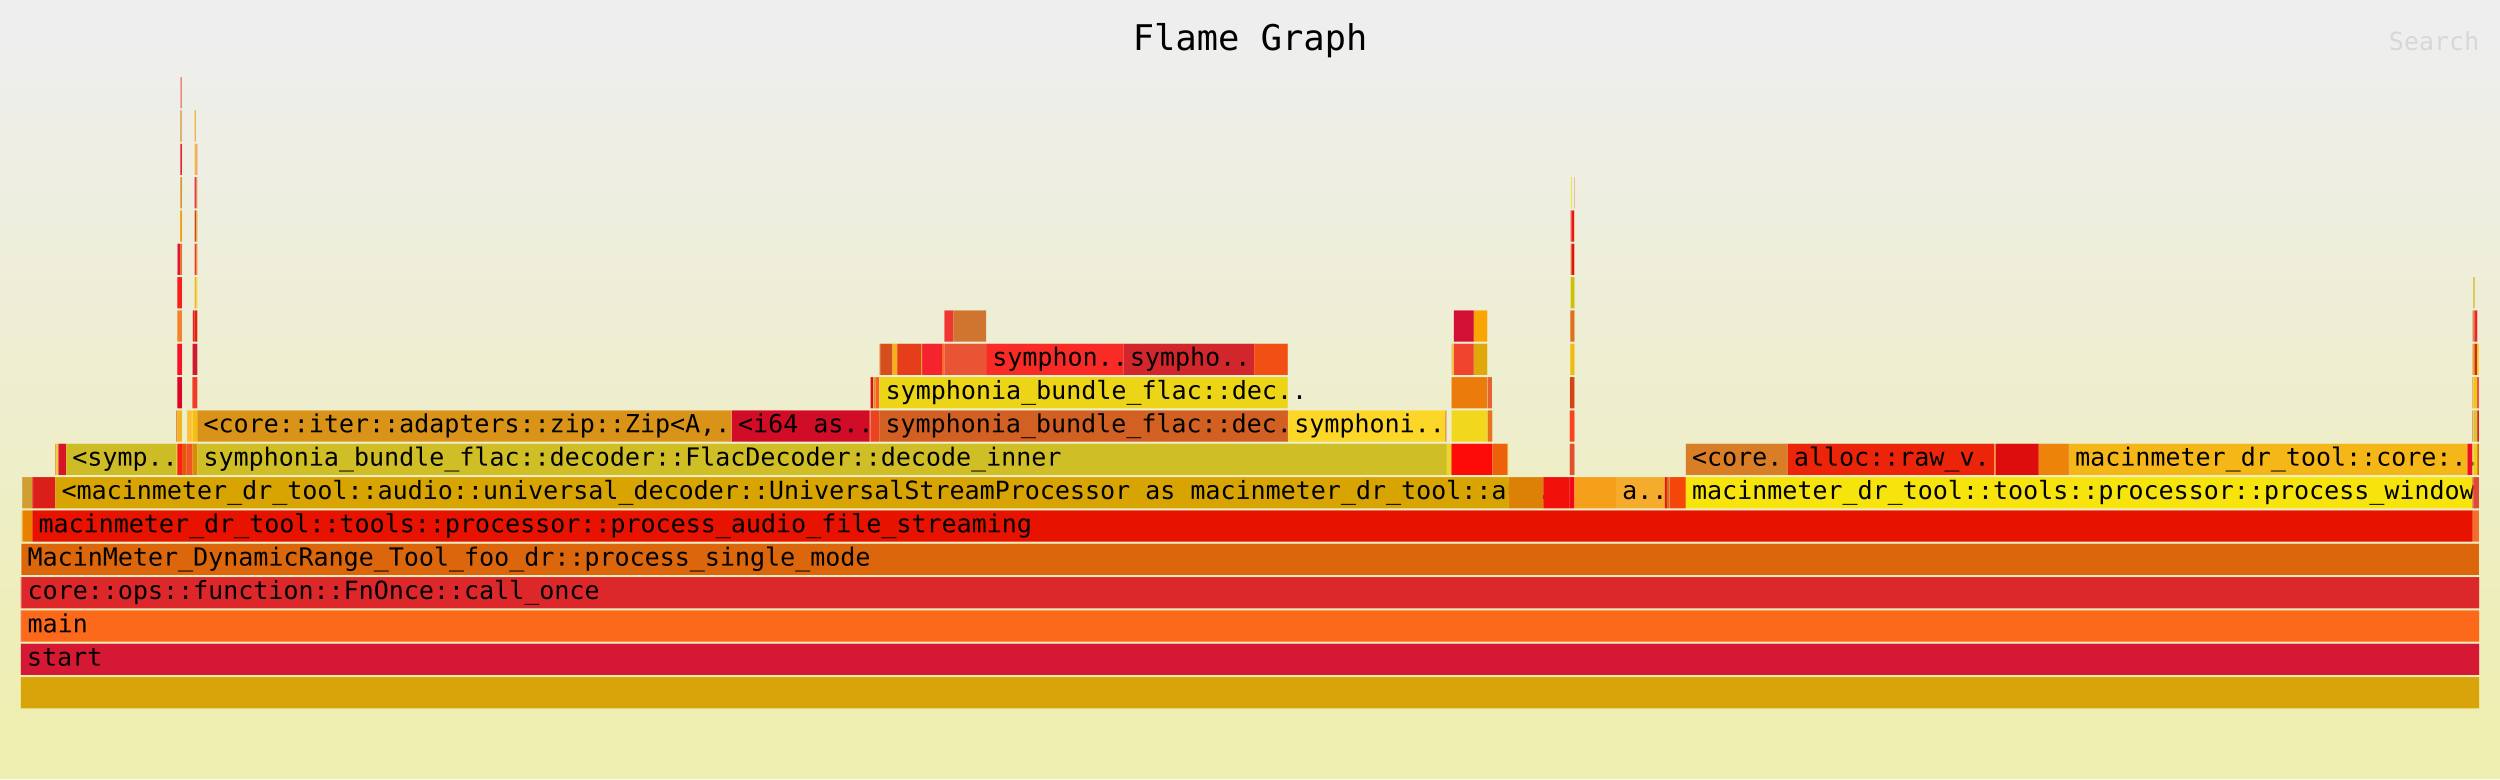
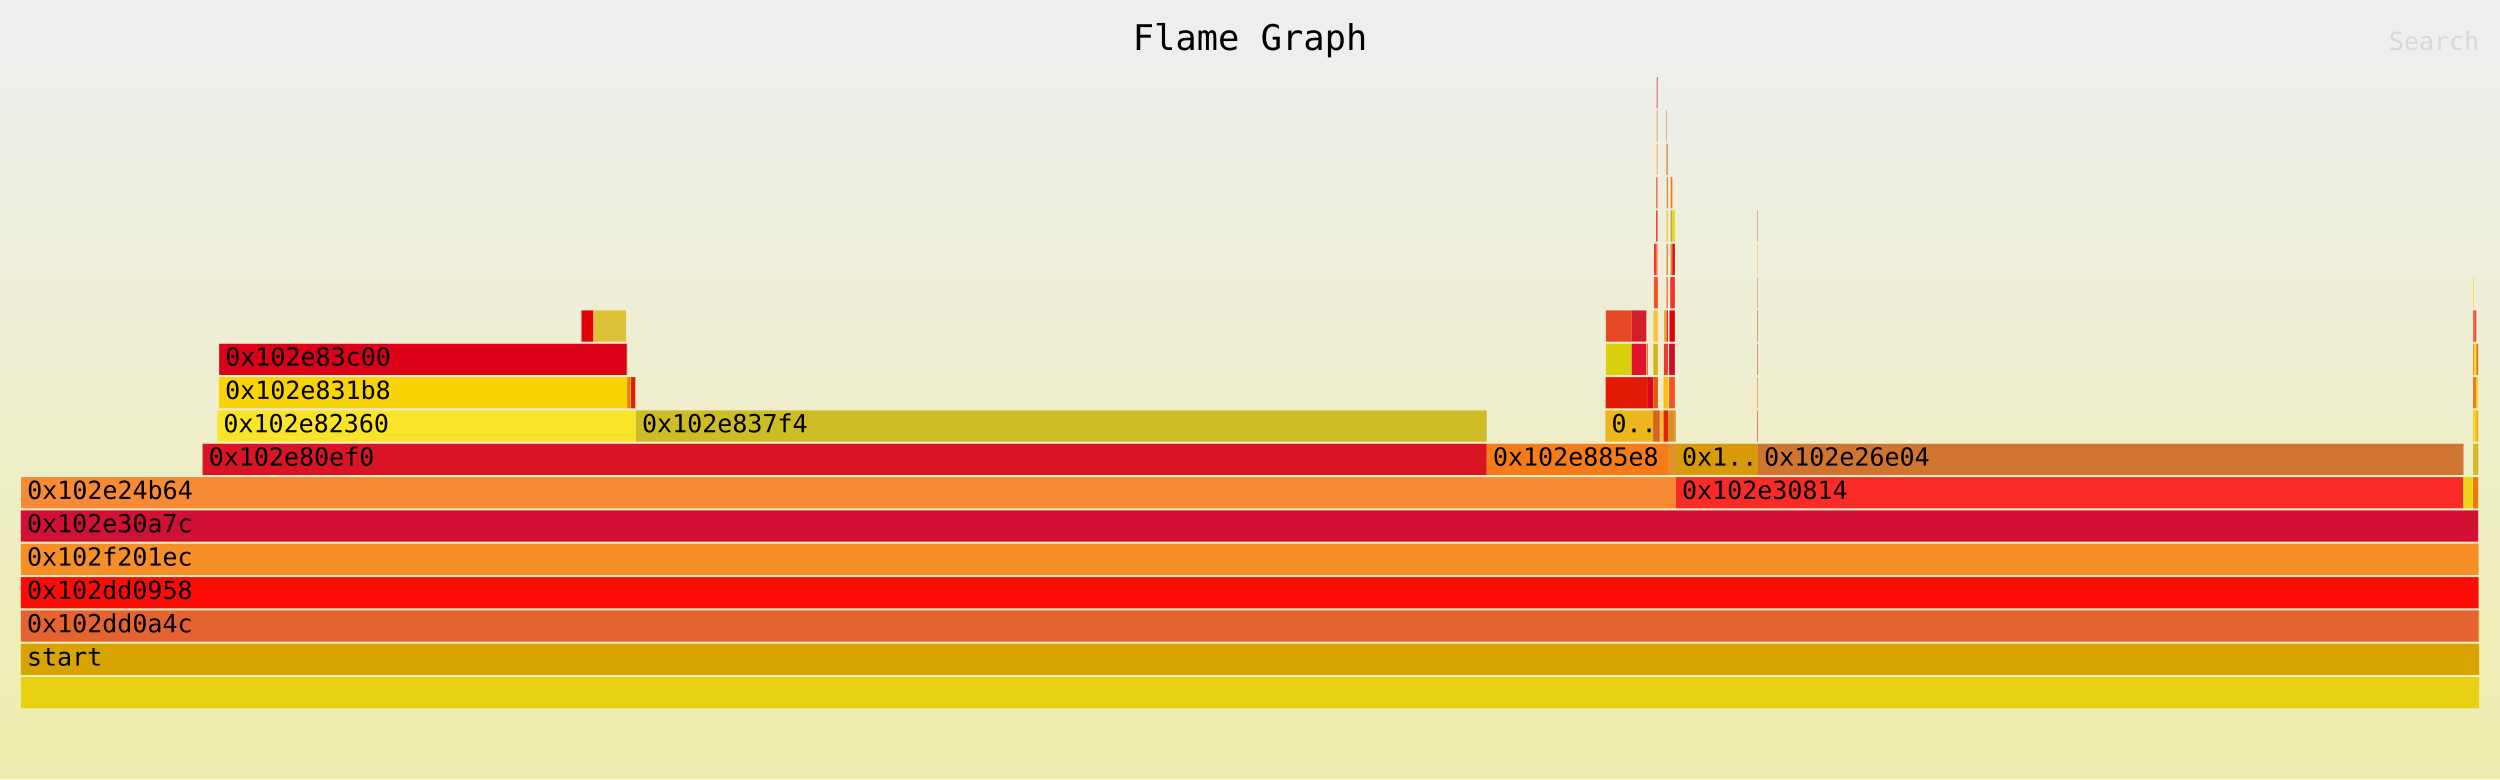
<svg xmlns="http://www.w3.org/2000/svg" xmlns:ns1="http://github.com/jonhoo/inferno" version="1.1" width="1200" height="374" viewBox="0 0 1200 374">
  <defs>
    <linearGradient id="background" y1="0" y2="1" x1="0" x2="0">
      <stop stop-color="#eeeeee" offset="5%" />
      <stop stop-color="#eeeeb0" offset="95%" />
    </linearGradient>
  </defs>
  <style type="text/css">
text { font-family:monospace; font-size:12px }
#title { text-anchor:middle; font-size:17px; }
#matched { text-anchor:end; }
#search { text-anchor:end; opacity:0.1; cursor:pointer; }
#search:hover, #search.show { opacity:1; }
#subtitle { text-anchor:middle; font-color:rgb(160,160,160); }
#unzoom { cursor:pointer; }
#frames &gt; *:hover { stroke:black; stroke-width:0.5; cursor:pointer; }
.hide { display:none; }
.parent { opacity:0.5; }
</style>
  <rect x="0" y="0" width="100%" height="374" fill="url(#background)" />
  <text id="title" fill="rgb(0,0,0)" x="50%" y="24.00">Flame Graph</text>
  <text id="details" fill="rgb(0,0,0)" x="10" y="357.00"> </text>
  <text id="unzoom" class="hide" fill="rgb(0,0,0)" x="10" y="24.00">Reset Zoom</text>
  <text id="search" fill="rgb(0,0,0)" x="1190" y="24.00">Search</text>
  <text id="matched" fill="rgb(0,0,0)" x="1190" y="357.00"> </text>
-   <svg id="frames" x="10" width="1180" total_samples="13024">
-     <g>
-       <rect x="0%" y="277" width="0.015%" height="15" fill="rgb(227,0,7)" ns1:x="0" ns1:w="2" />
-       <text x="0.25%" y="287.50" />
-     </g>
-     <g>
-       <rect x="0%" y="293" width="0.023%" height="15" fill="rgb(217,0,24)" ns1:x="0" ns1:w="3" />
-       <text x="0.25%" y="303.50" />
-     </g>
-     <g>
-       <rect x="0.031%" y="245" width="0.015%" height="15" fill="rgb(221,193,54)" ns1:x="4" ns1:w="2" />
-       <text x="0.281%" y="255.50" />
-     </g>
-     <g>
-       <rect x="0.054%" y="245" width="0.015%" height="15" fill="rgb(248,212,6)" ns1:x="7" ns1:w="2" />
-       <text x="0.304%" y="255.50" />
-     </g>
-     <g>
-       <rect x="0.054%" y="229" width="0.015%" height="15" fill="rgb(208,68,35)" ns1:x="7" ns1:w="2" />
-       <text x="0.304%" y="239.50" />
-     </g>
-     <g>
-       <rect x="0.069%" y="245" width="0.399%" height="15" fill="rgb(232,128,0)" ns1:x="9" ns1:w="52" />
-       <text x="0.319%" y="255.50" />
-     </g>
-     <g>
-       <rect x="0.069%" y="229" width="0.399%" height="15" fill="rgb(207,160,47)" ns1:x="9" ns1:w="52" />
-       <text x="0.319%" y="239.50" />
-     </g>
-     <g>
-       <rect x="0.468%" y="229" width="0.031%" height="15" fill="rgb(228,23,34)" ns1:x="61" ns1:w="4" />
-       <text x="0.718%" y="239.50" />
-     </g>
-     <g>
-       <rect x="0.499%" y="229" width="0.906%" height="15" fill="rgb(218,30,26)" ns1:x="65" ns1:w="118" />
-       <text x="0.749%" y="239.50" />
-     </g>
-     <g>
-       <rect x="1.405%" y="213" width="0.046%" height="15" fill="rgb(220,122,19)" ns1:x="183" ns1:w="6" />
-       <text x="1.655%" y="223.50" />
-     </g>
-     <g>
-       <rect x="1.451%" y="213" width="0.023%" height="15" fill="rgb(250,228,42)" ns1:x="189" ns1:w="3" />
-       <text x="1.701%" y="223.50" />
-     </g>
-     <g>
-       <rect x="1.474%" y="213" width="0.031%" height="15" fill="rgb(240,193,28)" ns1:x="192" ns1:w="4" />
-       <text x="1.724%" y="223.50" />
-     </g>
-     <g>
-       <rect x="1.528%" y="213" width="0.315%" height="15" fill="rgb(216,20,37)" ns1:x="199" ns1:w="41" />
-       <text x="1.778%" y="223.50" />
-     </g>
-     <g>
-       <rect x="1.843%" y="213" width="4.469%" height="15" fill="rgb(206,188,39)" ns1:x="240" ns1:w="582" />
-       <text x="2.093%" y="223.50">&lt;symp..</text>
-     </g>
-     <g>
-       <rect x="6.319%" y="213" width="0.046%" height="15" fill="rgb(217,207,13)" ns1:x="823" ns1:w="6" />
-       <text x="6.569%" y="223.50" />
-     </g>
-     <g>
-       <rect x="6.327%" y="197" width="0.038%" height="15" fill="rgb(231,73,38)" ns1:x="824" ns1:w="5" />
-       <text x="6.577%" y="207.50" />
-     </g>
-     <g>
-       <rect x="6.373%" y="117" width="0.107%" height="15" fill="rgb(225,20,46)" ns1:x="830" ns1:w="14" />
-       <text x="6.623%" y="127.50" />
-     </g>
-     <g>
-       <rect x="6.488%" y="53" width="0.015%" height="15" fill="rgb(210,31,41)" ns1:x="845" ns1:w="2" />
-       <text x="6.738%" y="63.50" />
-     </g>
-     <g>
-       <rect x="6.503%" y="53" width="0.031%" height="15" fill="rgb(221,200,47)" ns1:x="847" ns1:w="4" />
-       <text x="6.753%" y="63.50" />
-     </g>
-     <g>
-       <rect x="6.503%" y="37" width="0.031%" height="15" fill="rgb(226,26,5)" ns1:x="847" ns1:w="4" />
-       <text x="6.753%" y="47.50" />
-     </g>
-     <g>
-       <rect x="6.365%" y="213" width="0.192%" height="15" fill="rgb(249,33,26)" ns1:x="829" ns1:w="25" />
-       <text x="6.615%" y="223.50" />
-     </g>
-     <g>
-       <rect x="6.365%" y="197" width="0.192%" height="15" fill="rgb(235,183,28)" ns1:x="829" ns1:w="25" />
-       <text x="6.615%" y="207.50" />
-     </g>
-     <g>
-       <rect x="6.365%" y="181" width="0.192%" height="15" fill="rgb(221,5,38)" ns1:x="829" ns1:w="25" />
-       <text x="6.615%" y="191.50" />
-     </g>
-     <g>
-       <rect x="6.365%" y="165" width="0.192%" height="15" fill="rgb(247,18,42)" ns1:x="829" ns1:w="25" />
-       <text x="6.615%" y="175.50" />
-     </g>
-     <g>
-       <rect x="6.365%" y="149" width="0.192%" height="15" fill="rgb(241,131,45)" ns1:x="829" ns1:w="25" />
-       <text x="6.615%" y="159.50" />
-     </g>
-     <g>
-       <rect x="6.365%" y="133" width="0.192%" height="15" fill="rgb(249,31,29)" ns1:x="829" ns1:w="25" />
-       <text x="6.615%" y="143.50" />
-     </g>
-     <g>
-       <rect x="6.48%" y="117" width="0.077%" height="15" fill="rgb(225,111,53)" ns1:x="844" ns1:w="10" />
-       <text x="6.73%" y="127.50" />
-     </g>
-     <g>
-       <rect x="6.48%" y="101" width="0.077%" height="15" fill="rgb(238,160,17)" ns1:x="844" ns1:w="10" />
-       <text x="6.73%" y="111.50" />
-     </g>
-     <g>
-       <rect x="6.488%" y="85" width="0.069%" height="15" fill="rgb(214,148,48)" ns1:x="845" ns1:w="9" />
-       <text x="6.738%" y="95.50" />
-     </g>
-     <g>
-       <rect x="6.488%" y="69" width="0.069%" height="15" fill="rgb(232,36,49)" ns1:x="845" ns1:w="9" />
-       <text x="6.738%" y="79.50" />
-     </g>
-     <g>
-       <rect x="6.542%" y="53" width="0.015%" height="15" fill="rgb(209,103,24)" ns1:x="852" ns1:w="2" />
-       <text x="6.792%" y="63.50" />
-     </g>
-     <g>
-       <rect x="6.557%" y="213" width="0.192%" height="15" fill="rgb(229,88,8)" ns1:x="854" ns1:w="25" />
-       <text x="6.807%" y="223.50" />
-     </g>
-     <g>
-       <rect x="6.757%" y="197" width="0.023%" height="15" fill="rgb(213,181,19)" ns1:x="880" ns1:w="3" />
-       <text x="7.007%" y="207.50" />
-     </g>
-     <g>
-       <rect x="6.78%" y="197" width="0.177%" height="15" fill="rgb(254,191,54)" ns1:x="883" ns1:w="23" />
-       <text x="7.03%" y="207.50" />
-     </g>
-     <g>
-       <rect x="6.757%" y="213" width="0.223%" height="15" fill="rgb(241,83,37)" ns1:x="880" ns1:w="29" />
-       <text x="7.007%" y="223.50" />
-     </g>
-     <g>
-       <rect x="6.995%" y="149" width="0.077%" height="15" fill="rgb(233,36,39)" ns1:x="911" ns1:w="10" />
-       <text x="7.245%" y="159.50" />
-     </g>
-     <g>
-       <rect x="7.072%" y="85" width="0.046%" height="15" fill="rgb(226,3,54)" ns1:x="921" ns1:w="6" />
-       <text x="7.322%" y="95.50" />
-     </g>
-     <g>
-       <rect x="7.072%" y="69" width="0.046%" height="15" fill="rgb(245,192,40)" ns1:x="921" ns1:w="6" />
-       <text x="7.322%" y="79.50" />
-     </g>
-     <g>
-       <rect x="7.072%" y="53" width="0.046%" height="15" fill="rgb(238,167,29)" ns1:x="921" ns1:w="6" />
-       <text x="7.322%" y="63.50" />
-     </g>
-     <g>
-       <rect x="7.072%" y="133" width="0.069%" height="15" fill="rgb(232,182,51)" ns1:x="921" ns1:w="9" />
-       <text x="7.322%" y="143.50" />
-     </g>
-     <g>
-       <rect x="7.072%" y="117" width="0.069%" height="15" fill="rgb(231,60,39)" ns1:x="921" ns1:w="9" />
-       <text x="7.322%" y="127.50" />
-     </g>
-     <g>
-       <rect x="7.072%" y="101" width="0.069%" height="15" fill="rgb(208,69,12)" ns1:x="921" ns1:w="9" />
-       <text x="7.322%" y="111.50" />
-     </g>
-     <g>
-       <rect x="7.118%" y="85" width="0.023%" height="15" fill="rgb(235,93,37)" ns1:x="927" ns1:w="3" />
-       <text x="7.368%" y="95.50" />
-     </g>
-     <g>
-       <rect x="7.118%" y="69" width="0.023%" height="15" fill="rgb(213,116,39)" ns1:x="927" ns1:w="3" />
-       <text x="7.368%" y="79.50" />
-     </g>
-     <g>
-       <rect x="7.141%" y="101" width="0.015%" height="15" fill="rgb(222,207,29)" ns1:x="930" ns1:w="2" />
-       <text x="7.391%" y="111.50" />
-     </g>
-     <g>
-       <rect x="7.141%" y="85" width="0.015%" height="15" fill="rgb(206,96,30)" ns1:x="930" ns1:w="2" />
-       <text x="7.391%" y="95.50" />
-     </g>
-     <g>
-       <rect x="6.979%" y="213" width="0.2%" height="15" fill="rgb(218,138,4)" ns1:x="909" ns1:w="26" />
-       <text x="7.229%" y="223.50" />
-     </g>
-     <g>
-       <rect x="6.979%" y="197" width="0.2%" height="15" fill="rgb(250,191,14)" ns1:x="909" ns1:w="26" />
-       <text x="7.229%" y="207.50" />
-     </g>
-     <g>
-       <rect x="6.979%" y="181" width="0.2%" height="15" fill="rgb(239,60,40)" ns1:x="909" ns1:w="26" />
-       <text x="7.229%" y="191.50" />
-     </g>
-     <g>
-       <rect x="6.987%" y="165" width="0.192%" height="15" fill="rgb(206,27,48)" ns1:x="910" ns1:w="25" />
-       <text x="7.237%" y="175.50" />
-     </g>
-     <g>
-       <rect x="7.072%" y="149" width="0.107%" height="15" fill="rgb(225,35,8)" ns1:x="921" ns1:w="14" />
-       <text x="7.322%" y="159.50" />
-     </g>
-     <g>
-       <rect x="7.141%" y="133" width="0.038%" height="15" fill="rgb(250,213,24)" ns1:x="930" ns1:w="5" />
-       <text x="7.391%" y="143.50" />
-     </g>
-     <g>
-       <rect x="7.141%" y="117" width="0.038%" height="15" fill="rgb(247,123,22)" ns1:x="930" ns1:w="5" />
-       <text x="7.391%" y="127.50" />
-     </g>
-     <g>
-       <rect x="7.156%" y="101" width="0.023%" height="15" fill="rgb(231,138,38)" ns1:x="932" ns1:w="3" />
-       <text x="7.406%" y="111.50" />
-     </g>
-     <g>
-       <rect x="7.156%" y="85" width="0.023%" height="15" fill="rgb(231,145,46)" ns1:x="932" ns1:w="3" />
-       <text x="7.406%" y="95.50" />
-     </g>
-     <g>
-       <rect x="7.156%" y="69" width="0.023%" height="15" fill="rgb(251,118,11)" ns1:x="932" ns1:w="3" />
-       <text x="7.406%" y="79.50" />
-     </g>
-     <g>
-       <rect x="7.179%" y="197" width="21.721%" height="15" fill="rgb(217,147,25)" ns1:x="935" ns1:w="2829" />
-       <text x="7.429%" y="207.50">&lt;core::iter::adapters::zip::Zip&lt;A,..</text>
-     </g>
-     <g>
-       <rect x="28.901%" y="197" width="0.015%" height="15" fill="rgb(247,81,37)" ns1:x="3764" ns1:w="2" />
-       <text x="29.151%" y="207.50" />
-     </g>
-     <g>
-       <rect x="28.924%" y="197" width="5.59%" height="15" fill="rgb(209,12,38)" ns1:x="3767" ns1:w="728" />
-       <text x="29.174%" y="207.50">&lt;i64 as..</text>
-     </g>
-     <g>
-       <rect x="34.513%" y="197" width="0.023%" height="15" fill="rgb(227,1,9)" ns1:x="4495" ns1:w="3" />
-       <text x="34.763%" y="207.50" />
-     </g>
-     <g>
-       <rect x="34.544%" y="197" width="0.015%" height="15" fill="rgb(248,47,43)" ns1:x="4499" ns1:w="2" />
-       <text x="34.794%" y="207.50" />
-     </g>
-     <g>
-       <rect x="34.567%" y="181" width="0.1%" height="15" fill="rgb(221,10,30)" ns1:x="4502" ns1:w="13" />
-       <text x="34.817%" y="191.50" />
-     </g>
-     <g>
-       <rect x="34.667%" y="181" width="0.015%" height="15" fill="rgb(210,229,1)" ns1:x="4515" ns1:w="2" />
-       <text x="34.917%" y="191.50" />
-     </g>
-     <g>
-       <rect x="34.682%" y="181" width="0.092%" height="15" fill="rgb(222,148,37)" ns1:x="4517" ns1:w="12" />
-       <text x="34.932%" y="191.50" />
-     </g>
-     <g>
-       <rect x="34.567%" y="197" width="0.353%" height="15" fill="rgb(234,67,33)" ns1:x="4502" ns1:w="46" />
-       <text x="34.817%" y="207.50" />
-     </g>
-     <g>
-       <rect x="34.774%" y="181" width="0.146%" height="15" fill="rgb(247,98,35)" ns1:x="4529" ns1:w="19" />
-       <text x="35.024%" y="191.50" />
-     </g>
-     <g>
-       <rect x="34.928%" y="165" width="0.031%" height="15" fill="rgb(247,138,52)" ns1:x="4549" ns1:w="4" />
-       <text x="35.178%" y="175.50" />
-     </g>
-     <g>
-       <rect x="34.959%" y="165" width="0.499%" height="15" fill="rgb(213,79,30)" ns1:x="4553" ns1:w="65" />
-       <text x="35.209%" y="175.50" />
-     </g>
-     <g>
-       <rect x="35.458%" y="165" width="0.192%" height="15" fill="rgb(246,177,23)" ns1:x="4618" ns1:w="25" />
-       <text x="35.708%" y="175.50" />
-     </g>
-     <g>
-       <rect x="35.65%" y="165" width="0.975%" height="15" fill="rgb(230,62,27)" ns1:x="4643" ns1:w="127" />
-       <text x="35.9%" y="175.50" />
-     </g>
-     <g>
-       <rect x="36.625%" y="165" width="0.038%" height="15" fill="rgb(216,154,8)" ns1:x="4770" ns1:w="5" />
-       <text x="36.875%" y="175.50" />
-     </g>
-     <g>
-       <rect x="36.663%" y="165" width="0.837%" height="15" fill="rgb(244,35,45)" ns1:x="4775" ns1:w="109" />
-       <text x="36.913%" y="175.50" />
-     </g>
-     <g>
-       <rect x="37.5%" y="165" width="0.069%" height="15" fill="rgb(251,115,12)" ns1:x="4884" ns1:w="9" />
-       <text x="37.75%" y="175.50" />
-     </g>
-     <g>
-       <rect x="37.569%" y="149" width="0.361%" height="15" fill="rgb(240,54,50)" ns1:x="4893" ns1:w="47" />
-       <text x="37.819%" y="159.50" />
-     </g>
-     <g>
-       <rect x="37.569%" y="165" width="1.697%" height="15" fill="rgb(233,84,52)" ns1:x="4893" ns1:w="221" />
-       <text x="37.819%" y="175.50" />
-     </g>
-     <g>
-       <rect x="37.93%" y="149" width="1.336%" height="15" fill="rgb(207,117,47)" ns1:x="4940" ns1:w="174" />
-       <text x="38.18%" y="159.50" />
-     </g>
-     <g>
-       <rect x="39.266%" y="165" width="5.597%" height="15" fill="rgb(249,43,39)" ns1:x="5114" ns1:w="729" />
-       <text x="39.516%" y="175.50">symphon..</text>
-     </g>
-     <g>
-       <rect x="44.863%" y="165" width="5.306%" height="15" fill="rgb(209,38,44)" ns1:x="5843" ns1:w="691" />
-       <text x="45.113%" y="175.50">sympho..</text>
-     </g>
-     <g>
-       <rect x="34.928%" y="181" width="16.608%" height="15" fill="rgb(236,212,23)" ns1:x="4549" ns1:w="2163" />
-       <text x="35.178%" y="191.50">symphonia_bundle_flac::dec..</text>
-     </g>
-     <g>
-       <rect x="50.169%" y="165" width="1.367%" height="15" fill="rgb(242,79,21)" ns1:x="6534" ns1:w="178" />
-       <text x="50.419%" y="175.50" />
-     </g>
-     <g>
-       <rect x="34.92%" y="197" width="16.623%" height="15" fill="rgb(211,96,35)" ns1:x="4548" ns1:w="2165" />
-       <text x="35.17%" y="207.50">symphonia_bundle_flac::dec..</text>
-     </g>
-     <g>
-       <rect x="51.551%" y="197" width="6.404%" height="15" fill="rgb(253,215,40)" ns1:x="6714" ns1:w="834" />
-       <text x="51.801%" y="207.50">symphoni..</text>
-     </g>
-     <g>
-       <rect x="57.955%" y="197" width="0.031%" height="15" fill="rgb(211,81,21)" ns1:x="7548" ns1:w="4" />
-       <text x="58.205%" y="207.50" />
-     </g>
-     <g>
-       <rect x="7.179%" y="213" width="50.829%" height="15" fill="rgb(208,190,38)" ns1:x="935" ns1:w="6620" />
-       <text x="7.429%" y="223.50">symphonia_bundle_flac::decoder::FlacDecoder::decode_inner</text>
-     </g>
-     <g>
-       <rect x="58.016%" y="213" width="0.169%" height="15" fill="rgb(235,213,38)" ns1:x="7556" ns1:w="22" />
-       <text x="58.266%" y="223.50" />
-     </g>
-     <g>
-       <rect x="58.208%" y="165" width="0.031%" height="15" fill="rgb(237,122,38)" ns1:x="7581" ns1:w="4" />
-       <text x="58.458%" y="175.50" />
-     </g>
-     <g>
-       <rect x="58.239%" y="165" width="0.054%" height="15" fill="rgb(244,218,35)" ns1:x="7585" ns1:w="7" />
-       <text x="58.489%" y="175.50" />
-     </g>
-     <g>
-       <rect x="58.292%" y="165" width="0.814%" height="15" fill="rgb(240,68,47)" ns1:x="7592" ns1:w="106" />
-       <text x="58.542%" y="175.50" />
-     </g>
-     <g>
-       <rect x="58.292%" y="149" width="0.814%" height="15" fill="rgb(210,16,53)" ns1:x="7592" ns1:w="106" />
-       <text x="58.542%" y="159.50" />
-     </g>
-     <g>
-       <rect x="58.2%" y="181" width="1.451%" height="15" fill="rgb(235,124,12)" ns1:x="7580" ns1:w="189" />
-       <text x="58.45%" y="191.50" />
-     </g>
-     <g>
-       <rect x="59.106%" y="165" width="0.545%" height="15" fill="rgb(224,169,11)" ns1:x="7698" ns1:w="71" />
-       <text x="59.356%" y="175.50" />
-     </g>
-     <g>
-       <rect x="59.106%" y="149" width="0.545%" height="15" fill="rgb(250,166,2)" ns1:x="7698" ns1:w="71" />
-       <text x="59.356%" y="159.50" />
-     </g>
-     <g>
-       <rect x="58.2%" y="197" width="1.459%" height="15" fill="rgb(242,216,29)" ns1:x="7580" ns1:w="190" />
-       <text x="58.45%" y="207.50" />
-     </g>
-     <g>
-       <rect x="59.667%" y="197" width="0.177%" height="15" fill="rgb(230,116,27)" ns1:x="7771" ns1:w="23" />
-       <text x="59.917%" y="207.50" />
-     </g>
-     <g>
-       <rect x="59.667%" y="181" width="0.177%" height="15" fill="rgb(228,99,48)" ns1:x="7771" ns1:w="23" />
-       <text x="59.917%" y="191.50" />
-     </g>
-     <g>
-       <rect x="58.193%" y="213" width="1.666%" height="15" fill="rgb(253,11,6)" ns1:x="7579" ns1:w="217" />
-       <text x="58.443%" y="223.50" />
-     </g>
-     <g>
-       <rect x="59.843%" y="197" width="0.015%" height="15" fill="rgb(247,143,39)" ns1:x="7794" ns1:w="2" />
-       <text x="60.093%" y="207.50" />
-     </g>
-     <g>
-       <rect x="59.859%" y="213" width="0.622%" height="15" fill="rgb(236,97,10)" ns1:x="7796" ns1:w="81" />
-       <text x="60.109%" y="223.50" />
-     </g>
-     <g>
-       <rect x="60.481%" y="213" width="0.023%" height="15" fill="rgb(233,208,19)" ns1:x="7877" ns1:w="3" />
-       <text x="60.731%" y="223.50" />
-     </g>
-     <g>
-       <rect x="1.405%" y="229" width="59.106%" height="15" fill="rgb(216,164,2)" ns1:x="183" ns1:w="7698" />
-       <text x="1.655%" y="239.50">&lt;macinmeter_dr_tool::audio::universal_decoder::UniversalStreamProcessor as macinmeter_dr_tool::aud..</text>
-     </g>
-     <g>
-       <rect x="60.511%" y="229" width="1.421%" height="15" fill="rgb(220,129,5)" ns1:x="7881" ns1:w="185" />
-       <text x="60.761%" y="239.50" />
-     </g>
-     <g>
-       <rect x="61.932%" y="229" width="1.075%" height="15" fill="rgb(242,17,10)" ns1:x="8066" ns1:w="140" />
-       <text x="62.182%" y="239.50" />
-     </g>
-     <g>
-       <rect x="63.045%" y="117" width="0.038%" height="15" fill="rgb(242,107,0)" ns1:x="8211" ns1:w="5" />
-       <text x="63.295%" y="127.50" />
-     </g>
-     <g>
-       <rect x="63.045%" y="101" width="0.038%" height="15" fill="rgb(251,28,31)" ns1:x="8211" ns1:w="5" />
-       <text x="63.295%" y="111.50" />
-     </g>
-     <g>
-       <rect x="63.053%" y="85" width="0.031%" height="15" fill="rgb(233,223,10)" ns1:x="8212" ns1:w="4" />
-       <text x="63.303%" y="95.50" />
-     </g>
-     <g>
-       <rect x="63.084%" y="117" width="0.1%" height="15" fill="rgb(215,21,27)" ns1:x="8216" ns1:w="13" />
-       <text x="63.334%" y="127.50" />
-     </g>
-     <g>
-       <rect x="63.091%" y="101" width="0.092%" height="15" fill="rgb(232,23,21)" ns1:x="8217" ns1:w="12" />
-       <text x="63.341%" y="111.50" />
-     </g>
-     <g>
-       <rect x="63.007%" y="229" width="0.192%" height="15" fill="rgb(244,5,23)" ns1:x="8206" ns1:w="25" />
-       <text x="63.257%" y="239.50" />
-     </g>
-     <g>
-       <rect x="63.007%" y="213" width="0.192%" height="15" fill="rgb(226,81,46)" ns1:x="8206" ns1:w="25" />
-       <text x="63.257%" y="223.50" />
-     </g>
-     <g>
-       <rect x="63.007%" y="197" width="0.192%" height="15" fill="rgb(247,70,30)" ns1:x="8206" ns1:w="25" />
-       <text x="63.257%" y="207.50" />
-     </g>
-     <g>
-       <rect x="63.014%" y="181" width="0.184%" height="15" fill="rgb(212,68,19)" ns1:x="8207" ns1:w="24" />
-       <text x="63.264%" y="191.50" />
-     </g>
-     <g>
-       <rect x="63.03%" y="165" width="0.169%" height="15" fill="rgb(240,187,13)" ns1:x="8209" ns1:w="22" />
-       <text x="63.28%" y="175.50" />
-     </g>
-     <g>
-       <rect x="63.03%" y="149" width="0.169%" height="15" fill="rgb(223,113,26)" ns1:x="8209" ns1:w="22" />
-       <text x="63.28%" y="159.50" />
-     </g>
-     <g>
-       <rect x="63.045%" y="133" width="0.154%" height="15" fill="rgb(206,192,2)" ns1:x="8211" ns1:w="20" />
-       <text x="63.295%" y="143.50" />
-     </g>
-     <g>
-       <rect x="63.183%" y="117" width="0.015%" height="15" fill="rgb(241,108,4)" ns1:x="8229" ns1:w="2" />
-       <text x="63.433%" y="127.50" />
-     </g>
-     <g>
-       <rect x="63.183%" y="101" width="0.015%" height="15" fill="rgb(247,173,49)" ns1:x="8229" ns1:w="2" />
-       <text x="63.433%" y="111.50" />
-     </g>
-     <g>
-       <rect x="63.183%" y="85" width="0.015%" height="15" fill="rgb(224,114,35)" ns1:x="8229" ns1:w="2" />
-       <text x="63.433%" y="95.50" />
-     </g>
-     <g>
-       <rect x="63.199%" y="229" width="1.689%" height="15" fill="rgb(245,159,27)" ns1:x="8231" ns1:w="220" />
-       <text x="63.449%" y="239.50" />
-     </g>
-     <g>
-       <rect x="64.888%" y="229" width="1.989%" height="15" fill="rgb(245,172,44)" ns1:x="8451" ns1:w="259" />
-       <text x="65.138%" y="239.50">a..</text>
-     </g>
-     <g>
-       <rect x="66.876%" y="229" width="0.085%" height="15" fill="rgb(236,23,11)" ns1:x="8710" ns1:w="11" />
-       <text x="67.126%" y="239.50" />
-     </g>
-     <g>
-       <rect x="66.961%" y="229" width="0.085%" height="15" fill="rgb(205,117,38)" ns1:x="8721" ns1:w="11" />
-       <text x="67.211%" y="239.50" />
-     </g>
-     <g>
-       <rect x="67.053%" y="229" width="0.015%" height="15" fill="rgb(237,72,25)" ns1:x="8733" ns1:w="2" />
-       <text x="67.303%" y="239.50" />
-     </g>
-     <g>
-       <rect x="67.069%" y="229" width="0.66%" height="15" fill="rgb(244,70,9)" ns1:x="8735" ns1:w="86" />
-       <text x="67.319%" y="239.50" />
-     </g>
-     <g>
-       <rect x="67.729%" y="213" width="4.146%" height="15" fill="rgb(217,125,39)" ns1:x="8821" ns1:w="540" />
-       <text x="67.979%" y="223.50">&lt;core..</text>
-     </g>
-     <g>
-       <rect x="71.875%" y="213" width="8.4%" height="15" fill="rgb(235,36,10)" ns1:x="9361" ns1:w="1094" />
-       <text x="72.125%" y="223.50">alloc::raw_v..</text>
-     </g>
-     <g>
-       <rect x="80.283%" y="213" width="0.061%" height="15" fill="rgb(251,123,47)" ns1:x="10456" ns1:w="8" />
-       <text x="80.533%" y="223.50" />
-     </g>
-     <g>
-       <rect x="80.344%" y="213" width="1.743%" height="15" fill="rgb(221,13,13)" ns1:x="10464" ns1:w="227" />
-       <text x="80.594%" y="223.50" />
-     </g>
-     <g>
-       <rect x="82.087%" y="213" width="1.206%" height="15" fill="rgb(238,131,9)" ns1:x="10691" ns1:w="157" />
-       <text x="82.337%" y="223.50" />
-     </g>
-     <g>
-       <rect x="83.3%" y="213" width="0.015%" height="15" fill="rgb(211,50,8)" ns1:x="10849" ns1:w="2" />
-       <text x="83.55%" y="223.50" />
-     </g>
-     <g>
-       <rect x="83.315%" y="213" width="16.209%" height="15" fill="rgb(245,182,24)" ns1:x="10851" ns1:w="2111" />
-       <text x="83.565%" y="223.50">macinmeter_dr_tool::core:..</text>
-     </g>
-     <g>
-       <rect x="99.524%" y="213" width="0.184%" height="15" fill="rgb(242,14,37)" ns1:x="12962" ns1:w="24" />
-       <text x="99.774%" y="223.50" />
-     </g>
-     <g>
-       <rect x="67.729%" y="229" width="31.995%" height="15" fill="rgb(246,228,12)" ns1:x="8821" ns1:w="4167" />
-       <text x="67.979%" y="239.50">macinmeter_dr_tool::tools::processor::process_window..</text>
-     </g>
-     <g>
-       <rect x="99.708%" y="213" width="0.015%" height="15" fill="rgb(213,55,15)" ns1:x="12986" ns1:w="2" />
-       <text x="99.958%" y="223.50" />
-     </g>
-     <g>
-       <rect x="99.708%" y="197" width="0.015%" height="15" fill="rgb(209,9,3)" ns1:x="12986" ns1:w="2" />
-       <text x="99.958%" y="207.50" />
-     </g>
-     <g>
-       <rect x="99.708%" y="181" width="0.015%" height="15" fill="rgb(230,59,30)" ns1:x="12986" ns1:w="2" />
-       <text x="99.958%" y="191.50" />
-     </g>
-     <g>
-       <rect x="99.708%" y="165" width="0.015%" height="15" fill="rgb(209,121,21)" ns1:x="12986" ns1:w="2" />
-       <text x="99.958%" y="175.50" />
-     </g>
-     <g>
-       <rect x="99.708%" y="149" width="0.015%" height="15" fill="rgb(220,109,13)" ns1:x="12986" ns1:w="2" />
-       <text x="99.958%" y="159.50" />
-     </g>
-     <g>
-       <rect x="0.468%" y="245" width="99.271%" height="15" fill="rgb(232,18,1)" ns1:x="61" ns1:w="12929" />
-       <text x="0.718%" y="255.50">macinmeter_dr_tool::tools::processor::process_audio_file_streaming</text>
-     </g>
-     <g>
-       <rect x="99.724%" y="229" width="0.015%" height="15" fill="rgb(215,41,42)" ns1:x="12988" ns1:w="2" />
-       <text x="99.974%" y="239.50" />
-     </g>
-     <g>
-       <rect x="99.739%" y="229" width="0.023%" height="15" fill="rgb(224,123,36)" ns1:x="12990" ns1:w="3" />
-       <text x="99.989%" y="239.50" />
-     </g>
-     <g>
-       <rect x="99.762%" y="165" width="0.054%" height="15" fill="rgb(240,125,3)" ns1:x="12993" ns1:w="7" />
-       <text x="100.012%" y="175.50" />
-     </g>
-     <g>
-       <rect x="99.762%" y="149" width="0.054%" height="15" fill="rgb(205,98,50)" ns1:x="12993" ns1:w="7" />
-       <text x="100.012%" y="159.50" />
-     </g>
-     <g>
-       <rect x="99.762%" y="133" width="0.054%" height="15" fill="rgb(205,185,37)" ns1:x="12993" ns1:w="7" />
-       <text x="100.012%" y="143.50" />
-     </g>
-     <g>
-       <rect x="99.762%" y="213" width="0.161%" height="15" fill="rgb(238,207,15)" ns1:x="12993" ns1:w="21" />
-       <text x="100.012%" y="223.50" />
-     </g>
-     <g>
-       <rect x="99.762%" y="197" width="0.161%" height="15" fill="rgb(213,199,42)" ns1:x="12993" ns1:w="21" />
-       <text x="100.012%" y="207.50" />
-     </g>
-     <g>
-       <rect x="99.762%" y="181" width="0.161%" height="15" fill="rgb(235,201,11)" ns1:x="12993" ns1:w="21" />
-       <text x="100.012%" y="191.50" />
-     </g>
-     <g>
-       <rect x="99.816%" y="165" width="0.107%" height="15" fill="rgb(207,46,11)" ns1:x="13000" ns1:w="14" />
-       <text x="100.066%" y="175.50" />
-     </g>
-     <g>
-       <rect x="99.816%" y="149" width="0.107%" height="15" fill="rgb(241,35,35)" ns1:x="13000" ns1:w="14" />
-       <text x="100.066%" y="159.50" />
-     </g>
-     <g>
-       <rect x="99.923%" y="181" width="0.061%" height="15" fill="rgb(243,32,47)" ns1:x="13014" ns1:w="8" />
-       <text x="100.173%" y="191.50" />
-     </g>
-     <g>
-       <rect x="99.923%" y="165" width="0.061%" height="15" fill="rgb(247,202,23)" ns1:x="13014" ns1:w="8" />
-       <text x="100.173%" y="175.50" />
-     </g>
-     <g>
-       <rect x="0.023%" y="261" width="99.969%" height="15" fill="rgb(219,102,11)" ns1:x="3" ns1:w="13020" />
-       <text x="0.273%" y="271.50">MacinMeter_DynamicRange_Tool_foo_dr::process_single_mode</text>
-     </g>
-     <g>
-       <rect x="99.739%" y="245" width="0.253%" height="15" fill="rgb(243,110,44)" ns1:x="12990" ns1:w="33" />
-       <text x="99.989%" y="255.50" />
-     </g>
-     <g>
-       <rect x="99.762%" y="229" width="0.23%" height="15" fill="rgb(222,74,54)" ns1:x="12993" ns1:w="30" />
-       <text x="100.012%" y="239.50" />
-     </g>
-     <g>
-       <rect x="99.923%" y="213" width="0.069%" height="15" fill="rgb(216,99,12)" ns1:x="13014" ns1:w="9" />
-       <text x="100.173%" y="223.50" />
-     </g>
-     <g>
-       <rect x="99.923%" y="197" width="0.069%" height="15" fill="rgb(226,22,26)" ns1:x="13014" ns1:w="9" />
-       <text x="100.173%" y="207.50" />
-     </g>
-     <g>
-       <rect x="0%" y="325" width="100%" height="15" fill="rgb(217,163,10)" ns1:x="0" ns1:w="13024" />
+   <svg id="frames" x="10" width="1180" total_samples="12755">
+     <g>
+       <rect x="22.807%" y="149" width="0.486%" height="15" fill="rgb(227,0,7)" ns1:x="2909" ns1:w="62" />
+       <text x="23.057%" y="159.50" />
+     </g>
+     <g>
+       <rect x="8.067%" y="165" width="16.55%" height="15" fill="rgb(217,0,24)" ns1:x="1029" ns1:w="2111" />
+       <text x="8.317%" y="175.50">0x102e83c00</text>
+     </g>
+     <g>
+       <rect x="23.293%" y="149" width="1.325%" height="15" fill="rgb(221,193,54)" ns1:x="2971" ns1:w="169" />
+       <text x="23.543%" y="159.50" />
+     </g>
+     <g>
+       <rect x="8.06%" y="181" width="16.605%" height="15" fill="rgb(248,212,6)" ns1:x="1028" ns1:w="2118" />
+       <text x="8.31%" y="191.50">0x102e831b8</text>
+     </g>
+     <g>
+       <rect x="24.618%" y="165" width="0.047%" height="15" fill="rgb(208,68,35)" ns1:x="3140" ns1:w="6" />
+       <text x="24.868%" y="175.50" />
+     </g>
+     <g>
+       <rect x="24.665%" y="181" width="0.141%" height="15" fill="rgb(232,128,0)" ns1:x="3146" ns1:w="18" />
+       <text x="24.915%" y="191.50" />
+     </g>
+     <g>
+       <rect x="24.806%" y="181" width="0.016%" height="15" fill="rgb(207,160,47)" ns1:x="3164" ns1:w="2" />
+       <text x="25.056%" y="191.50" />
+     </g>
+     <g>
+       <rect x="24.822%" y="181" width="0.039%" height="15" fill="rgb(228,23,34)" ns1:x="3166" ns1:w="5" />
+       <text x="25.072%" y="191.50" />
+     </g>
+     <g>
+       <rect x="24.861%" y="181" width="0.125%" height="15" fill="rgb(218,30,26)" ns1:x="3171" ns1:w="16" />
+       <text x="25.111%" y="191.50" />
+     </g>
+     <g>
+       <rect x="24.986%" y="181" width="0.016%" height="15" fill="rgb(220,122,19)" ns1:x="3187" ns1:w="2" />
+       <text x="25.236%" y="191.50" />
+     </g>
+     <g>
+       <rect x="7.989%" y="197" width="17.029%" height="15" fill="rgb(250,228,42)" ns1:x="1019" ns1:w="2172" />
+       <text x="8.239%" y="207.50">0x102e82360</text>
+     </g>
+     <g>
+       <rect x="25.002%" y="181" width="0.016%" height="15" fill="rgb(240,193,28)" ns1:x="3189" ns1:w="2" />
+       <text x="25.252%" y="191.50" />
+     </g>
+     <g>
+       <rect x="7.393%" y="213" width="52.238%" height="15" fill="rgb(216,20,37)" ns1:x="943" ns1:w="6663" />
+       <text x="7.643%" y="223.50">0x102e80ef0</text>
+     </g>
+     <g>
+       <rect x="25.018%" y="197" width="34.614%" height="15" fill="rgb(206,188,39)" ns1:x="3191" ns1:w="4415" />
+       <text x="25.268%" y="207.50">0x102e837f4</text>
+     </g>
+     <g>
+       <rect x="64.477%" y="165" width="1.051%" height="15" fill="rgb(217,207,13)" ns1:x="8224" ns1:w="134" />
+       <text x="64.727%" y="175.50" />
+     </g>
+     <g>
+       <rect x="64.477%" y="149" width="1.051%" height="15" fill="rgb(231,73,38)" ns1:x="8224" ns1:w="134" />
+       <text x="64.727%" y="159.50" />
+     </g>
+     <g>
+       <rect x="65.527%" y="165" width="0.596%" height="15" fill="rgb(225,20,46)" ns1:x="8358" ns1:w="76" />
+       <text x="65.777%" y="175.50" />
+     </g>
+     <g>
+       <rect x="65.527%" y="149" width="0.596%" height="15" fill="rgb(210,31,41)" ns1:x="8358" ns1:w="76" />
+       <text x="65.777%" y="159.50" />
+     </g>
+     <g>
+       <rect x="66.123%" y="165" width="0.039%" height="15" fill="rgb(221,200,47)" ns1:x="8434" ns1:w="5" />
+       <text x="66.373%" y="175.50" />
+     </g>
+     <g>
+       <rect x="64.469%" y="181" width="1.717%" height="15" fill="rgb(226,26,5)" ns1:x="8223" ns1:w="219" />
+       <text x="64.719%" y="191.50" />
+     </g>
+     <g>
+       <rect x="66.162%" y="165" width="0.024%" height="15" fill="rgb(249,33,26)" ns1:x="8439" ns1:w="3" />
+       <text x="66.412%" y="175.50" />
+     </g>
+     <g>
+       <rect x="64.453%" y="197" width="1.944%" height="15" fill="rgb(235,183,28)" ns1:x="8221" ns1:w="248" />
+       <text x="64.703%" y="207.50">0..</text>
+     </g>
+     <g>
+       <rect x="66.186%" y="181" width="0.212%" height="15" fill="rgb(221,5,38)" ns1:x="8442" ns1:w="27" />
+       <text x="66.436%" y="191.50" />
+     </g>
+     <g>
+       <rect x="66.437%" y="117" width="0.071%" height="15" fill="rgb(247,18,42)" ns1:x="8474" ns1:w="9" />
+       <text x="66.687%" y="127.50" />
+     </g>
+     <g>
+       <rect x="66.515%" y="117" width="0.063%" height="15" fill="rgb(241,131,45)" ns1:x="8484" ns1:w="8" />
+       <text x="66.765%" y="127.50" />
+     </g>
+     <g>
+       <rect x="66.523%" y="101" width="0.055%" height="15" fill="rgb(249,31,29)" ns1:x="8485" ns1:w="7" />
+       <text x="66.773%" y="111.50" />
+     </g>
+     <g>
+       <rect x="66.523%" y="85" width="0.055%" height="15" fill="rgb(225,111,53)" ns1:x="8485" ns1:w="7" />
+       <text x="66.773%" y="95.50" />
+     </g>
+     <g>
+       <rect x="66.546%" y="69" width="0.031%" height="15" fill="rgb(238,160,17)" ns1:x="8488" ns1:w="4" />
+       <text x="66.796%" y="79.50" />
+     </g>
+     <g>
+       <rect x="66.546%" y="53" width="0.031%" height="15" fill="rgb(214,148,48)" ns1:x="8488" ns1:w="4" />
+       <text x="66.796%" y="63.50" />
+     </g>
+     <g>
+       <rect x="66.546%" y="37" width="0.031%" height="15" fill="rgb(232,36,49)" ns1:x="8488" ns1:w="4" />
+       <text x="66.796%" y="47.50" />
+     </g>
+     <g>
+       <rect x="66.397%" y="197" width="0.196%" height="15" fill="rgb(209,103,24)" ns1:x="8469" ns1:w="25" />
+       <text x="66.647%" y="207.50" />
+     </g>
+     <g>
+       <rect x="66.405%" y="181" width="0.188%" height="15" fill="rgb(229,88,8)" ns1:x="8470" ns1:w="24" />
+       <text x="66.655%" y="191.50" />
+     </g>
+     <g>
+       <rect x="66.405%" y="165" width="0.188%" height="15" fill="rgb(213,181,19)" ns1:x="8470" ns1:w="24" />
+       <text x="66.655%" y="175.50" />
+     </g>
+     <g>
+       <rect x="66.413%" y="149" width="0.18%" height="15" fill="rgb(254,191,54)" ns1:x="8471" ns1:w="23" />
+       <text x="66.663%" y="159.50" />
+     </g>
+     <g>
+       <rect x="66.429%" y="133" width="0.165%" height="15" fill="rgb(241,83,37)" ns1:x="8473" ns1:w="21" />
+       <text x="66.679%" y="143.50" />
+     </g>
+     <g>
+       <rect x="66.601%" y="197" width="0.047%" height="15" fill="rgb(233,36,39)" ns1:x="8495" ns1:w="6" />
+       <text x="66.851%" y="207.50" />
+     </g>
+     <g>
+       <rect x="66.648%" y="197" width="0.016%" height="15" fill="rgb(226,3,54)" ns1:x="8501" ns1:w="2" />
+       <text x="66.898%" y="207.50" />
+     </g>
+     <g>
+       <rect x="66.664%" y="197" width="0.157%" height="15" fill="rgb(245,192,40)" ns1:x="8503" ns1:w="20" />
+       <text x="66.914%" y="207.50" />
+     </g>
+     <g>
+       <rect x="66.844%" y="149" width="0.094%" height="15" fill="rgb(238,167,29)" ns1:x="8526" ns1:w="12" />
+       <text x="67.094%" y="159.50" />
+     </g>
+     <g>
+       <rect x="66.946%" y="85" width="0.016%" height="15" fill="rgb(232,182,51)" ns1:x="8539" ns1:w="2" />
+       <text x="67.196%" y="95.50" />
+     </g>
+     <g>
+       <rect x="66.946%" y="69" width="0.016%" height="15" fill="rgb(231,60,39)" ns1:x="8539" ns1:w="2" />
+       <text x="67.196%" y="79.50" />
+     </g>
+     <g>
+       <rect x="66.946%" y="53" width="0.016%" height="15" fill="rgb(208,69,12)" ns1:x="8539" ns1:w="2" />
+       <text x="67.196%" y="63.50" />
+     </g>
+     <g>
+       <rect x="66.946%" y="133" width="0.047%" height="15" fill="rgb(235,93,37)" ns1:x="8539" ns1:w="6" />
+       <text x="67.196%" y="143.50" />
+     </g>
+     <g>
+       <rect x="66.946%" y="117" width="0.047%" height="15" fill="rgb(213,116,39)" ns1:x="8539" ns1:w="6" />
+       <text x="67.196%" y="127.50" />
+     </g>
+     <g>
+       <rect x="66.946%" y="101" width="0.047%" height="15" fill="rgb(222,207,29)" ns1:x="8539" ns1:w="6" />
+       <text x="67.196%" y="111.50" />
+     </g>
+     <g>
+       <rect x="66.962%" y="85" width="0.031%" height="15" fill="rgb(206,96,30)" ns1:x="8541" ns1:w="4" />
+       <text x="67.212%" y="95.50" />
+     </g>
+     <g>
+       <rect x="66.962%" y="69" width="0.031%" height="15" fill="rgb(218,138,4)" ns1:x="8541" ns1:w="4" />
+       <text x="67.212%" y="79.50" />
+     </g>
+     <g>
+       <rect x="66.821%" y="181" width="0.18%" height="15" fill="rgb(250,191,14)" ns1:x="8523" ns1:w="23" />
+       <text x="67.071%" y="191.50" />
+     </g>
+     <g>
+       <rect x="66.837%" y="165" width="0.165%" height="15" fill="rgb(239,60,40)" ns1:x="8525" ns1:w="21" />
+       <text x="67.087%" y="175.50" />
+     </g>
+     <g>
+       <rect x="66.946%" y="149" width="0.055%" height="15" fill="rgb(206,27,48)" ns1:x="8539" ns1:w="7" />
+       <text x="67.196%" y="159.50" />
+     </g>
+     <g>
+       <rect x="66.821%" y="197" width="0.204%" height="15" fill="rgb(225,35,8)" ns1:x="8523" ns1:w="26" />
+       <text x="67.071%" y="207.50" />
+     </g>
+     <g>
+       <rect x="67.001%" y="181" width="0.024%" height="15" fill="rgb(250,213,24)" ns1:x="8546" ns1:w="3" />
+       <text x="67.251%" y="191.50" />
+     </g>
+     <g>
+       <rect x="59.632%" y="213" width="7.409%" height="15" fill="rgb(247,123,22)" ns1:x="7606" ns1:w="945" />
+       <text x="59.882%" y="223.50">0x102e885e8</text>
+     </g>
+     <g>
+       <rect x="67.103%" y="117" width="0.078%" height="15" fill="rgb(231,138,38)" ns1:x="8559" ns1:w="10" />
+       <text x="67.353%" y="127.50" />
+     </g>
+     <g>
+       <rect x="67.111%" y="101" width="0.071%" height="15" fill="rgb(231,145,46)" ns1:x="8560" ns1:w="9" />
+       <text x="67.361%" y="111.50" />
+     </g>
+     <g>
+       <rect x="67.111%" y="85" width="0.071%" height="15" fill="rgb(251,118,11)" ns1:x="8560" ns1:w="9" />
+       <text x="67.361%" y="95.50" />
+     </g>
+     <g>
+       <rect x="67.04%" y="197" width="0.243%" height="15" fill="rgb(217,147,25)" ns1:x="8551" ns1:w="31" />
+       <text x="67.29%" y="207.50" />
+     </g>
+     <g>
+       <rect x="67.048%" y="181" width="0.235%" height="15" fill="rgb(247,81,37)" ns1:x="8552" ns1:w="30" />
+       <text x="67.298%" y="191.50" />
+     </g>
+     <g>
+       <rect x="67.048%" y="165" width="0.235%" height="15" fill="rgb(209,12,38)" ns1:x="8552" ns1:w="30" />
+       <text x="67.298%" y="175.50" />
+     </g>
+     <g>
+       <rect x="67.064%" y="149" width="0.22%" height="15" fill="rgb(227,1,9)" ns1:x="8554" ns1:w="28" />
+       <text x="67.314%" y="159.50" />
+     </g>
+     <g>
+       <rect x="67.095%" y="133" width="0.188%" height="15" fill="rgb(248,47,43)" ns1:x="8558" ns1:w="24" />
+       <text x="67.345%" y="143.50" />
+     </g>
+     <g>
+       <rect x="67.181%" y="117" width="0.102%" height="15" fill="rgb(221,10,30)" ns1:x="8569" ns1:w="13" />
+       <text x="67.431%" y="127.50" />
+     </g>
+     <g>
+       <rect x="67.181%" y="101" width="0.102%" height="15" fill="rgb(210,229,1)" ns1:x="8569" ns1:w="13" />
+       <text x="67.431%" y="111.50" />
+     </g>
+     <g>
+       <rect x="67.04%" y="213" width="0.251%" height="15" fill="rgb(222,148,37)" ns1:x="8551" ns1:w="32" />
+       <text x="67.29%" y="223.50" />
+     </g>
+     <g>
+       <rect x="67.291%" y="213" width="0.024%" height="15" fill="rgb(234,67,33)" ns1:x="8583" ns1:w="3" />
+       <text x="67.541%" y="223.50" />
+     </g>
+     <g>
+       <rect x="67.291%" y="197" width="0.024%" height="15" fill="rgb(247,98,35)" ns1:x="8583" ns1:w="3" />
+       <text x="67.541%" y="207.50" />
+     </g>
+     <g>
+       <rect x="0.008%" y="229" width="67.315%" height="15" fill="rgb(247,138,52)" ns1:x="1" ns1:w="8586" />
+       <text x="0.258%" y="239.50">0x102e24b64</text>
+     </g>
+     <g>
+       <rect x="70.639%" y="133" width="0.016%" height="15" fill="rgb(213,79,30)" ns1:x="9010" ns1:w="2" />
+       <text x="70.889%" y="143.50" />
+     </g>
+     <g>
+       <rect x="70.639%" y="117" width="0.016%" height="15" fill="rgb(246,177,23)" ns1:x="9010" ns1:w="2" />
+       <text x="70.889%" y="127.50" />
+     </g>
+     <g>
+       <rect x="70.639%" y="101" width="0.016%" height="15" fill="rgb(230,62,27)" ns1:x="9010" ns1:w="2" />
+       <text x="70.889%" y="111.50" />
+     </g>
+     <g>
+       <rect x="67.323%" y="213" width="3.34%" height="15" fill="rgb(216,154,8)" ns1:x="8587" ns1:w="426" />
+       <text x="67.573%" y="223.50">0x1..</text>
+     </g>
+     <g>
+       <rect x="70.639%" y="197" width="0.024%" height="15" fill="rgb(244,35,45)" ns1:x="9010" ns1:w="3" />
+       <text x="70.889%" y="207.50" />
+     </g>
+     <g>
+       <rect x="70.639%" y="181" width="0.024%" height="15" fill="rgb(251,115,12)" ns1:x="9010" ns1:w="3" />
+       <text x="70.889%" y="191.50" />
+     </g>
+     <g>
+       <rect x="70.639%" y="165" width="0.024%" height="15" fill="rgb(240,54,50)" ns1:x="9010" ns1:w="3" />
+       <text x="70.889%" y="175.50" />
+     </g>
+     <g>
+       <rect x="70.639%" y="149" width="0.024%" height="15" fill="rgb(233,84,52)" ns1:x="9010" ns1:w="3" />
+       <text x="70.889%" y="159.50" />
+     </g>
+     <g>
+       <rect x="70.662%" y="213" width="28.679%" height="15" fill="rgb(207,117,47)" ns1:x="9013" ns1:w="3658" />
+       <text x="70.912%" y="223.50">0x102e26e04</text>
+     </g>
+     <g>
+       <rect x="67.323%" y="229" width="32.035%" height="15" fill="rgb(249,43,39)" ns1:x="8587" ns1:w="4086" />
+       <text x="67.573%" y="239.50">0x102e30814</text>
+     </g>
+     <g>
+       <rect x="99.341%" y="213" width="0.016%" height="15" fill="rgb(209,38,44)" ns1:x="12671" ns1:w="2" />
+       <text x="99.591%" y="223.50" />
+     </g>
+     <g>
+       <rect x="99.357%" y="229" width="0.384%" height="15" fill="rgb(236,212,23)" ns1:x="12673" ns1:w="49" />
+       <text x="99.607%" y="239.50" />
+     </g>
+     <g>
+       <rect x="99.749%" y="165" width="0.031%" height="15" fill="rgb(242,79,21)" ns1:x="12723" ns1:w="4" />
+       <text x="99.999%" y="175.50" />
+     </g>
+     <g>
+       <rect x="99.749%" y="149" width="0.031%" height="15" fill="rgb(211,96,35)" ns1:x="12723" ns1:w="4" />
+       <text x="99.999%" y="159.50" />
+     </g>
+     <g>
+       <rect x="99.749%" y="133" width="0.031%" height="15" fill="rgb(253,215,40)" ns1:x="12723" ns1:w="4" />
+       <text x="99.999%" y="143.50" />
+     </g>
+     <g>
+       <rect x="99.781%" y="149" width="0.024%" height="15" fill="rgb(211,81,21)" ns1:x="12727" ns1:w="3" />
+       <text x="100.031%" y="159.50" />
+     </g>
+     <g>
+       <rect x="99.749%" y="213" width="0.133%" height="15" fill="rgb(208,190,38)" ns1:x="12723" ns1:w="17" />
+       <text x="99.999%" y="223.50" />
+     </g>
+     <g>
+       <rect x="99.749%" y="197" width="0.133%" height="15" fill="rgb(235,213,38)" ns1:x="12723" ns1:w="17" />
+       <text x="99.999%" y="207.50" />
+     </g>
+     <g>
+       <rect x="99.749%" y="181" width="0.133%" height="15" fill="rgb(237,122,38)" ns1:x="12723" ns1:w="17" />
+       <text x="99.999%" y="191.50" />
+     </g>
+     <g>
+       <rect x="99.781%" y="165" width="0.102%" height="15" fill="rgb(244,218,35)" ns1:x="12727" ns1:w="13" />
+       <text x="100.031%" y="175.50" />
+     </g>
+     <g>
+       <rect x="99.804%" y="149" width="0.078%" height="15" fill="rgb(240,68,47)" ns1:x="12730" ns1:w="10" />
+       <text x="100.054%" y="159.50" />
+     </g>
+     <g>
+       <rect x="0%" y="245" width="99.961%" height="15" fill="rgb(210,16,53)" ns1:x="0" ns1:w="12750" />
+       <text x="0.25%" y="255.50">0x102e30a7c</text>
+     </g>
+     <g>
+       <rect x="99.749%" y="229" width="0.212%" height="15" fill="rgb(235,124,12)" ns1:x="12723" ns1:w="27" />
+       <text x="99.999%" y="239.50" />
+     </g>
+     <g>
+       <rect x="99.882%" y="213" width="0.078%" height="15" fill="rgb(224,169,11)" ns1:x="12740" ns1:w="10" />
+       <text x="100.132%" y="223.50" />
+     </g>
+     <g>
+       <rect x="99.882%" y="197" width="0.078%" height="15" fill="rgb(250,166,2)" ns1:x="12740" ns1:w="10" />
+       <text x="100.132%" y="207.50" />
+     </g>
+     <g>
+       <rect x="99.882%" y="181" width="0.078%" height="15" fill="rgb(242,216,29)" ns1:x="12740" ns1:w="10" />
+       <text x="100.132%" y="191.50" />
+     </g>
+     <g>
+       <rect x="99.882%" y="165" width="0.078%" height="15" fill="rgb(230,116,27)" ns1:x="12740" ns1:w="10" />
+       <text x="100.132%" y="175.50" />
+     </g>
+     <g>
+       <rect x="0%" y="293" width="99.977%" height="15" fill="rgb(228,99,48)" ns1:x="0" ns1:w="12752" />
+       <text x="0.25%" y="303.50">0x102dd0a4c</text>
+     </g>
+     <g>
+       <rect x="0%" y="277" width="99.977%" height="15" fill="rgb(253,11,6)" ns1:x="0" ns1:w="12752" />
+       <text x="0.25%" y="287.50">0x102dd0958</text>
+     </g>
+     <g>
+       <rect x="0%" y="261" width="99.977%" height="15" fill="rgb(247,143,39)" ns1:x="0" ns1:w="12752" />
+       <text x="0.25%" y="271.50">0x102f201ec</text>
+     </g>
+     <g>
+       <rect x="99.977%" y="277" width="0.016%" height="15" fill="rgb(236,97,10)" ns1:x="12752" ns1:w="2" />
+       <text x="100.227%" y="287.50" />
+     </g>
+     <g>
+       <rect x="0%" y="325" width="100%" height="15" fill="rgb(233,208,19)" ns1:x="0" ns1:w="12755" />
      <text x="0.25%" y="335.50" />
    </g>
    <g>
-       <rect x="0%" y="309" width="100%" height="15" fill="rgb(213,25,53)" ns1:x="0" ns1:w="13024" />
+       <rect x="0%" y="309" width="100%" height="15" fill="rgb(216,164,2)" ns1:x="0" ns1:w="12755" />
      <text x="0.25%" y="319.50">start</text>
    </g>
    <g>
-       <rect x="0.023%" y="293" width="99.977%" height="15" fill="rgb(252,105,26)" ns1:x="3" ns1:w="13021" />
-       <text x="0.273%" y="303.50">main</text>
-     </g>
-     <g>
-       <rect x="0.023%" y="277" width="99.977%" height="15" fill="rgb(220,39,43)" ns1:x="3" ns1:w="13021" />
-       <text x="0.273%" y="287.50">core::ops::function::FnOnce::call_once</text>
+       <rect x="99.977%" y="293" width="0.024%" height="15" fill="rgb(220,129,5)" ns1:x="12752" ns1:w="3" />
+       <text x="100.227%" y="303.50" />
    </g>
  </svg>
</svg>
